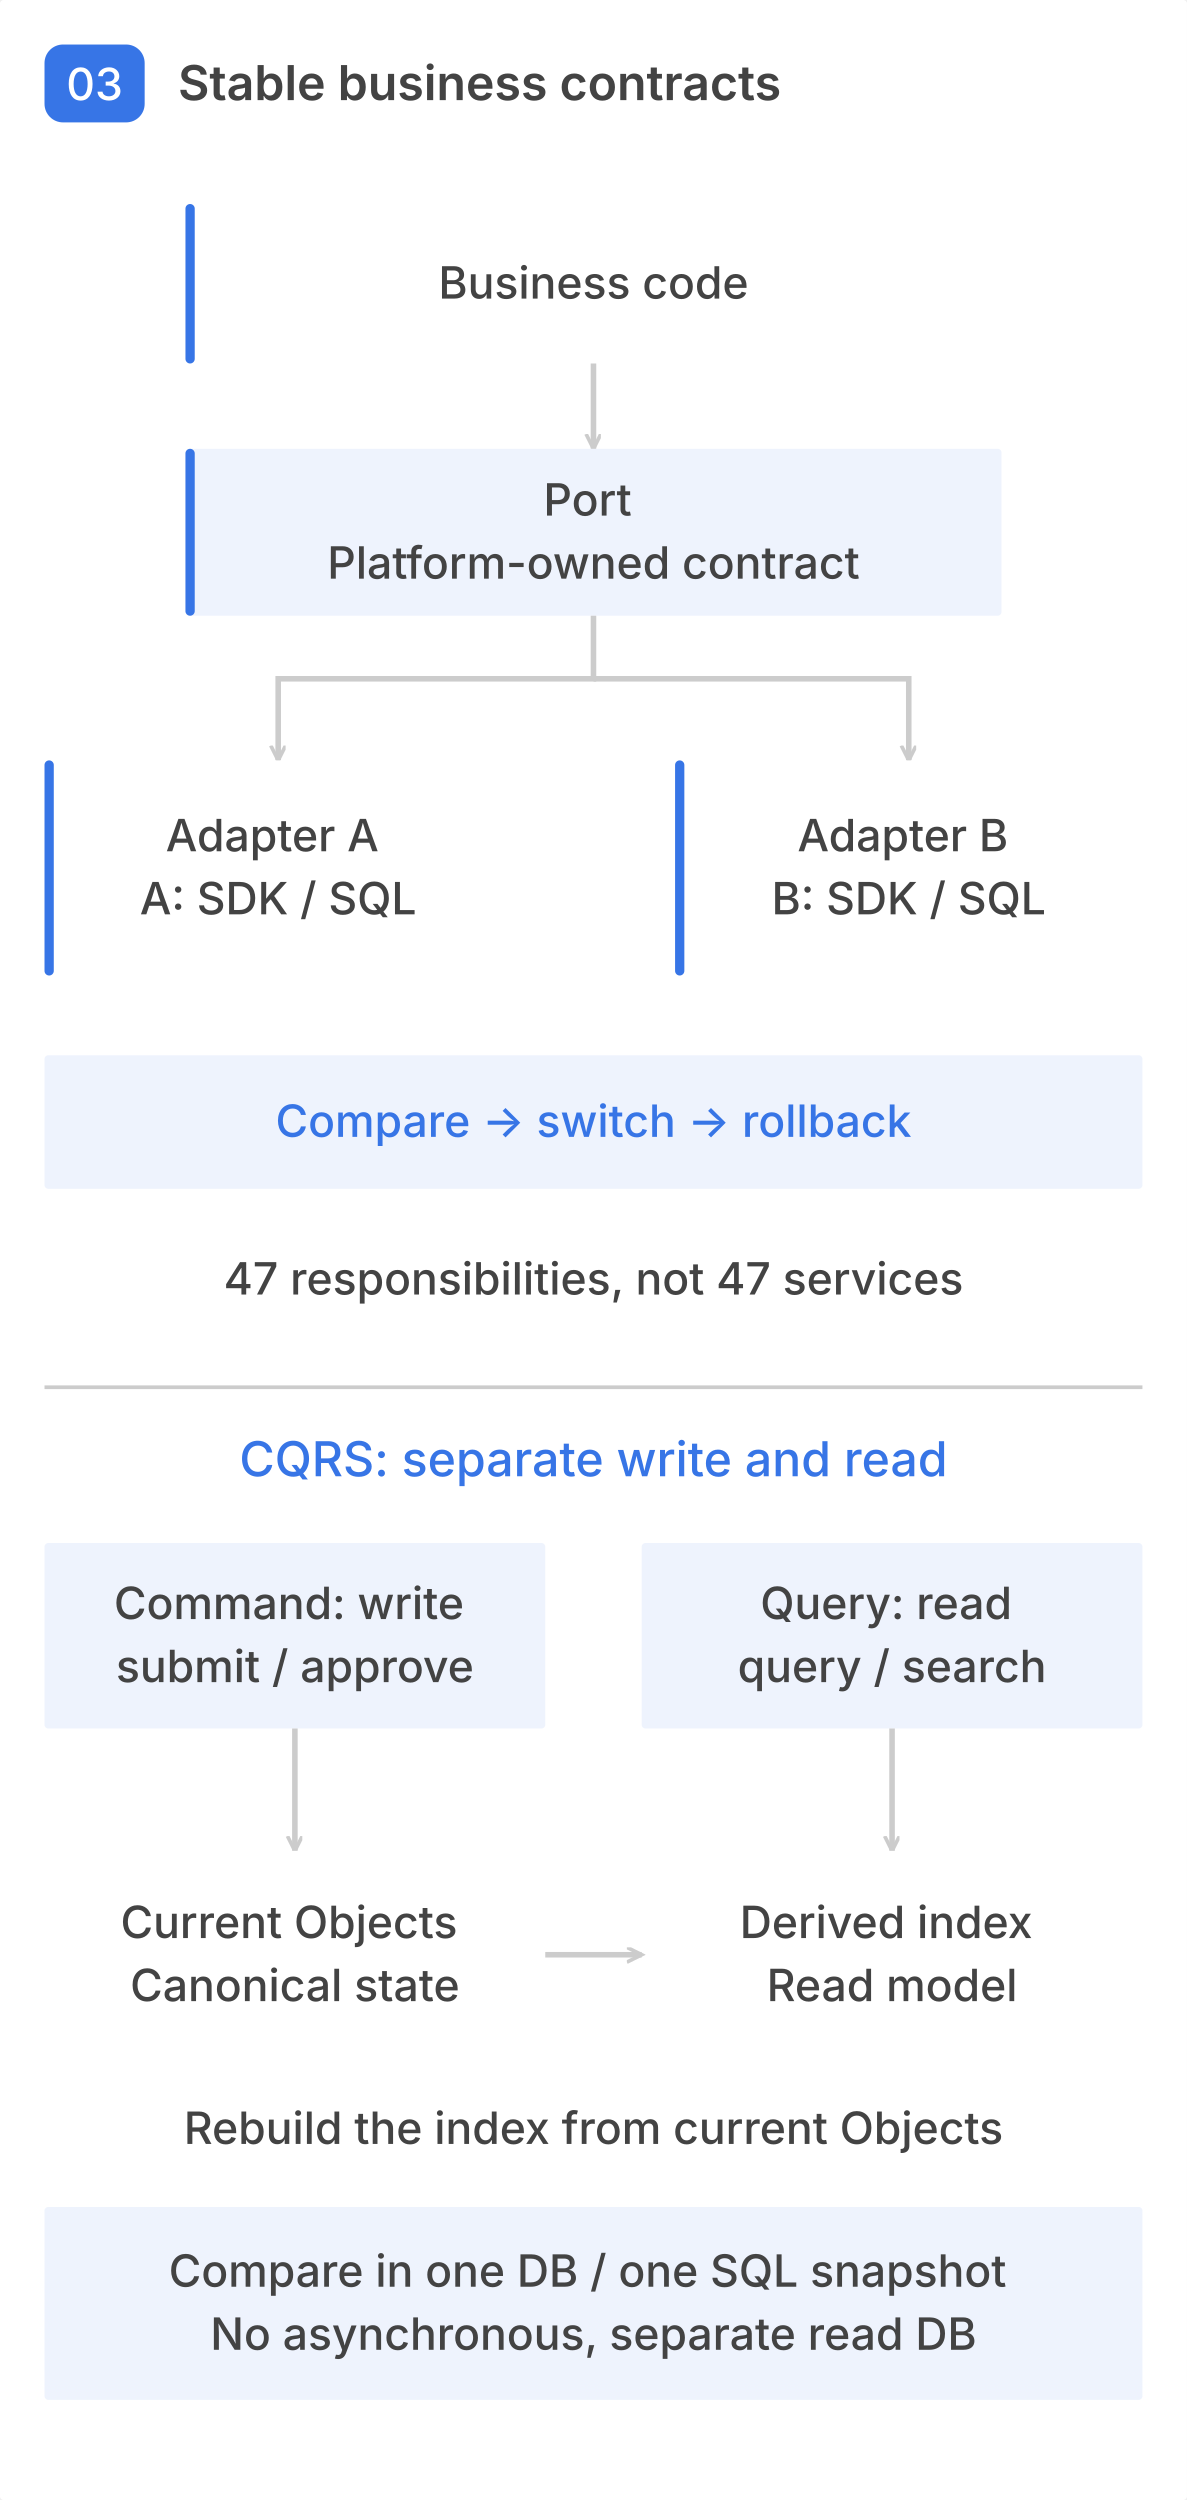
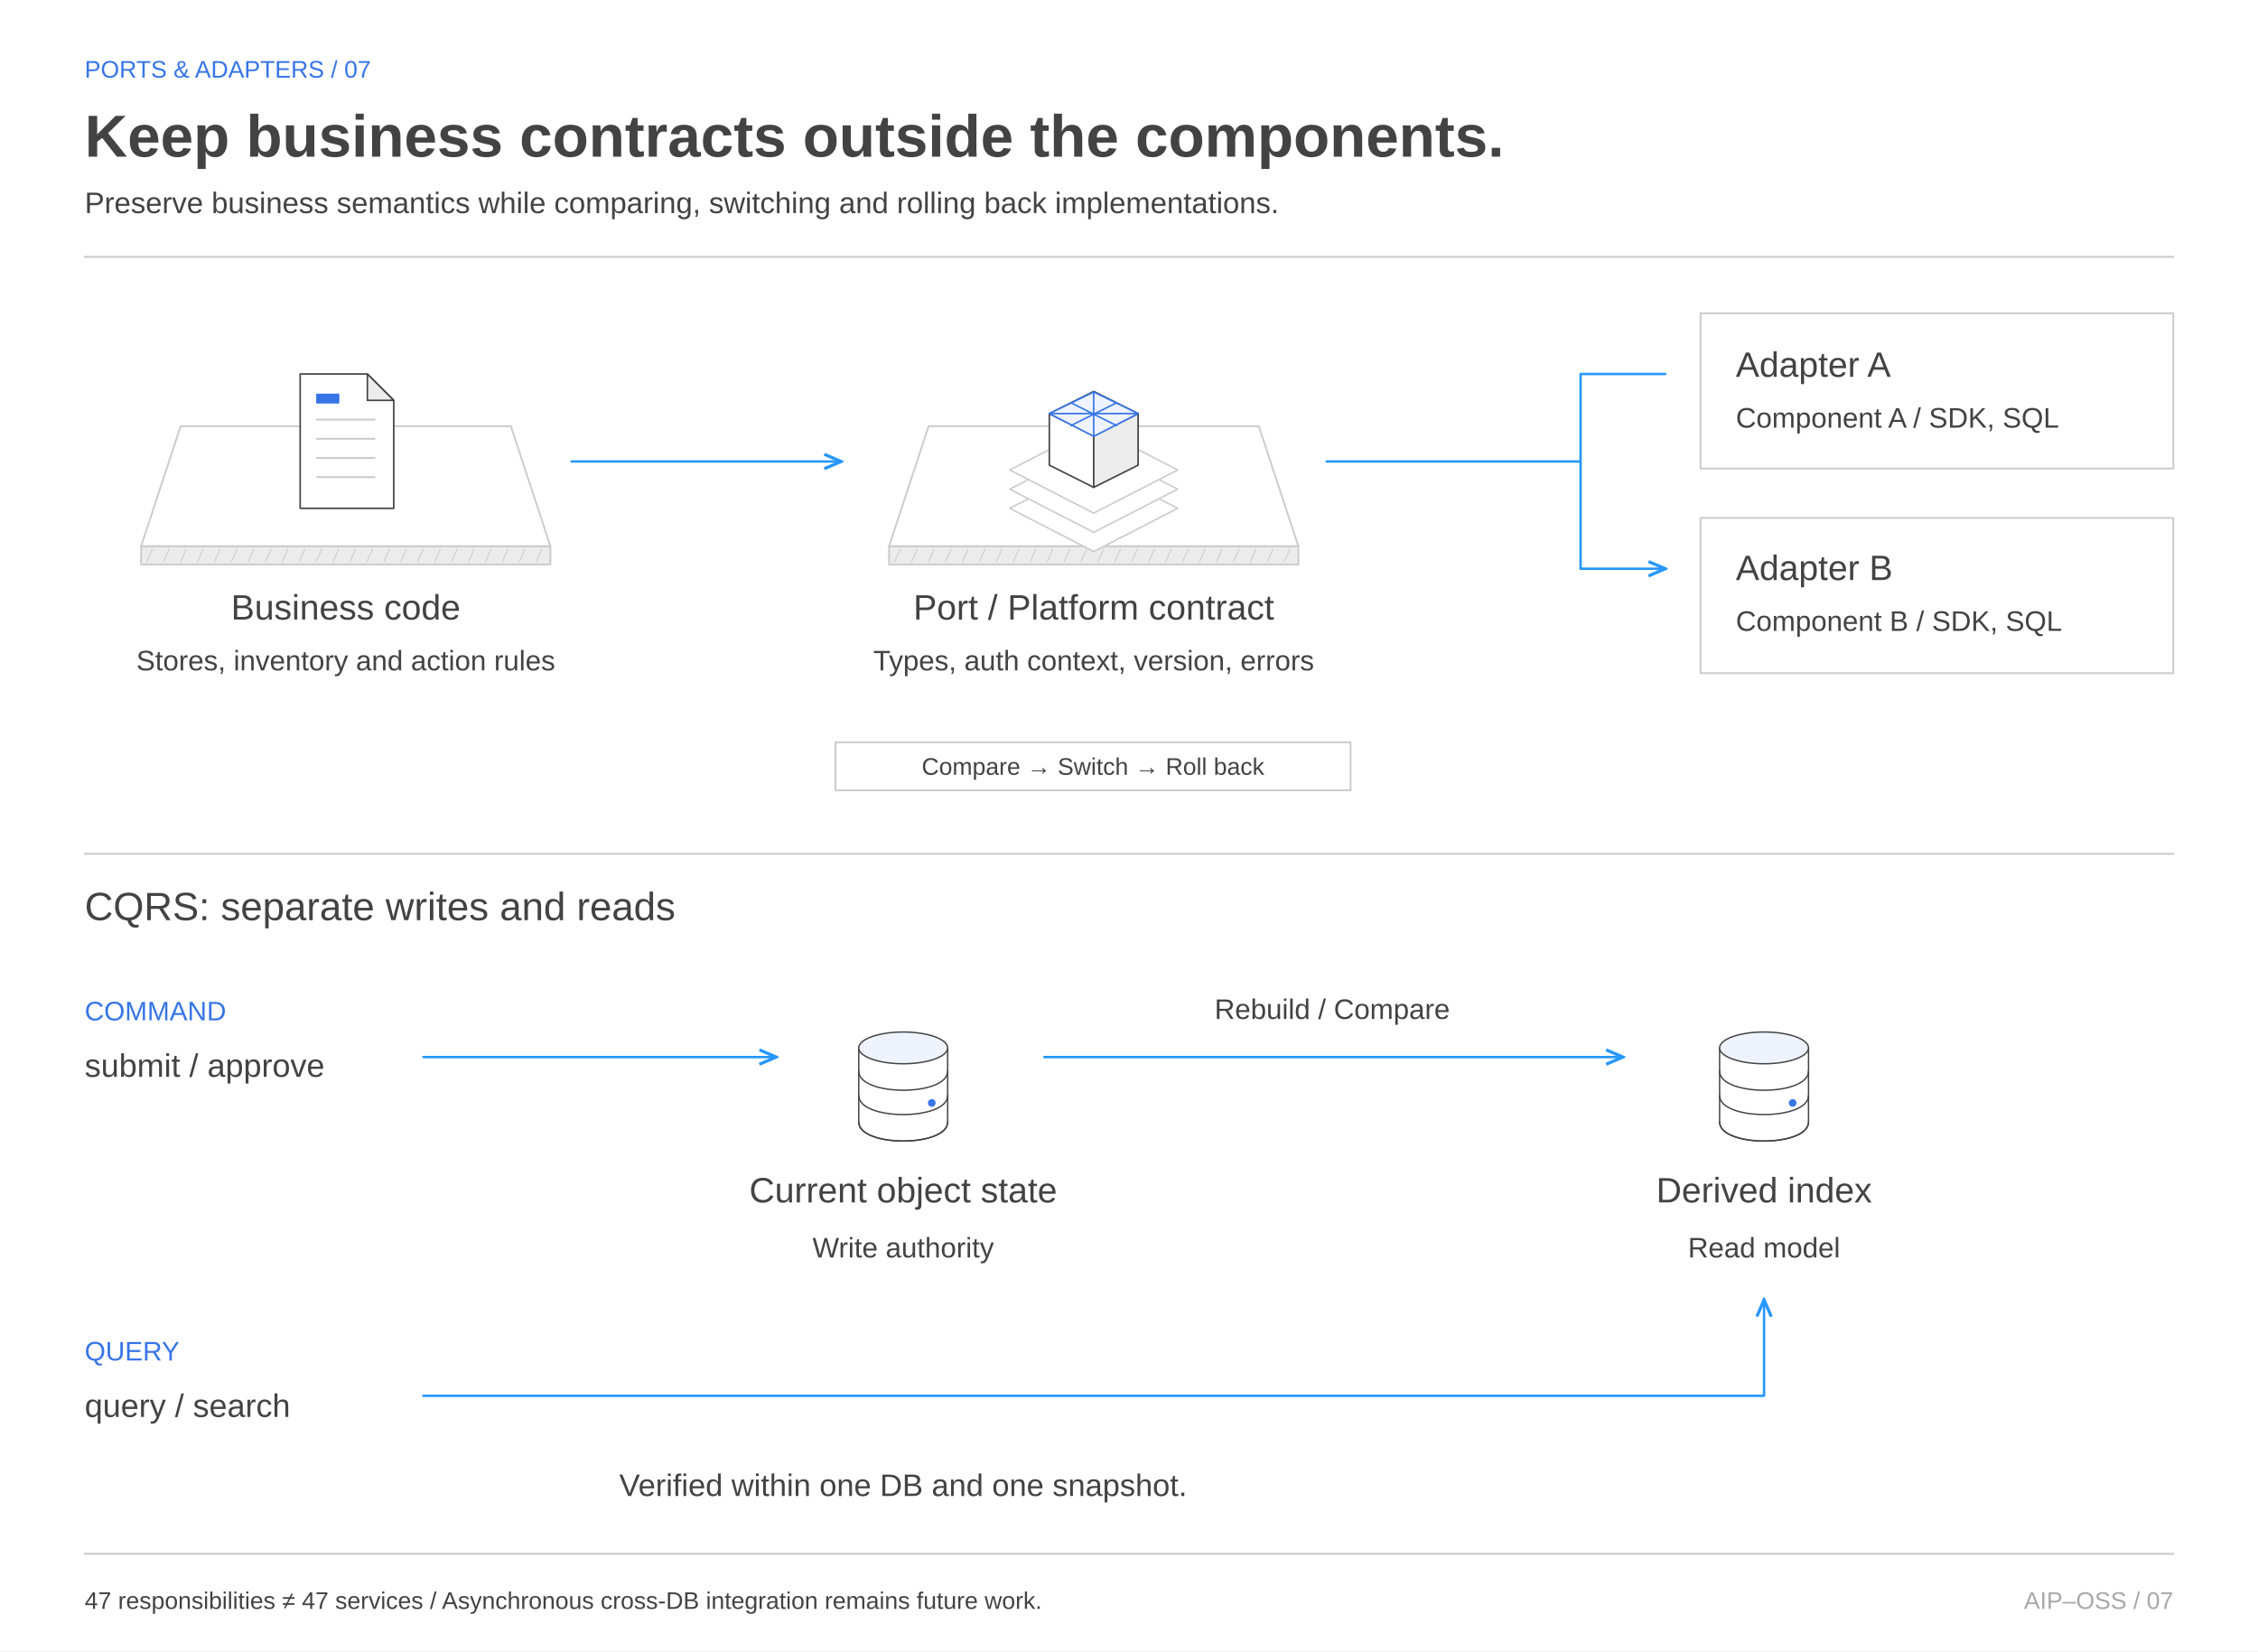
- <svg xmlns="http://www.w3.org/2000/svg" width="640" height="1348" viewBox="0 0 640 1348" role="img" aria-labelledby="title desc" xml:lang="en">
+ <svg xmlns="http://www.w3.org/2000/svg" width="1600" height="1170" viewBox="0 0 1600 1170" role="img" aria-labelledby="title desc" xml:lang="en">
  <defs>
-     <marker id="line-arrow" markerWidth="10" markerHeight="10" refX="8" refY="4" orient="auto" markerUnits="userSpaceOnUse">
-       <path d="M0,0 L8,4 L0,8" fill="none" stroke="#CCCCCC" stroke-width="2" />
-     </marker>
-     <marker id="blue-arrow" markerWidth="10" markerHeight="10" refX="8" refY="4" orient="auto" markerUnits="userSpaceOnUse">
-       <path d="M0,0 L8,4 L0,8" fill="none" stroke="#3775E6" stroke-width="2" />
-     </marker>
-     <marker id="green-arrow" markerWidth="10" markerHeight="10" refX="8" refY="4" orient="auto" markerUnits="userSpaceOnUse">
-       <path d="M0,0 L8,4 L0,8" fill="none" stroke="#3775E6" stroke-width="2" />
-     </marker>
-     <marker id="amber-arrow" markerWidth="10" markerHeight="10" refX="8" refY="4" orient="auto" markerUnits="userSpaceOnUse">
-       <path d="M0,0 L8,4 L0,8" fill="none" stroke="#434343" stroke-width="2" />
+     <marker id="arrow" markerWidth="9" markerHeight="9" refX="8" refY="4" orient="auto">
+       <path d="M1 1L8 4L1 7" fill="none" stroke="#2697FC" stroke-width="1.3" />
    </marker>
  </defs>
-   <g font-family="'Hiragino Sans','Noto Sans JP',-apple-system,BlinkMacSystemFont,'Segoe UI',sans-serif">
-     <rect width="640" height="1348" rx="2" fill="#FFFFFF" />
-     <rect x="24" y="24" width="54" height="42" rx="10" fill="#3775E6" />
-     <text x="51" y="54" text-anchor="middle" fill="#FFFFFF" font-size="24" font-weight="500">
-       <tspan x="51" dy="0">03</tspan>
-     </text>
-     <text x="96" y="54" text-anchor="start" fill="#434343" font-size="26" font-weight="600">
-       <tspan x="96" dy="0">Stable business contracts</tspan>
-     </text>
-     <rect x="100" y="110" width="440" height="86" rx="2" fill="#FFFFFF" />
-     <rect x="100" y="110" width="5" height="86" rx="2.5" fill="#3775E6" />
-     <text x="320" y="161" text-anchor="middle" fill="#434343" font-size="24" font-weight="500">
-       <tspan x="320" dy="0">Business code</tspan>
-     </text>
-     <path d="M320 196 V242" fill="none" stroke="#CCCCCC" stroke-width="3" marker-end="url(#line-arrow)" />
-     <rect x="100" y="242" width="440" height="90" rx="2" fill="#EEF3FD" />
-     <rect x="100" y="242" width="5" height="90" rx="2.5" fill="#3775E6" />
-     <text x="320" y="278" text-anchor="middle" fill="#434343" font-size="24" font-weight="500">
-       <tspan x="320" dy="0">Port</tspan>
-       <tspan x="320" dy="34">Platform-owned contract</tspan>
-     </text>
-     <path d="M320 332 V366 H150 V410" fill="none" stroke="#CCCCCC" stroke-width="3" marker-end="url(#line-arrow)" />
-     <path d="M320 366 H490 V410" fill="none" stroke="#CCCCCC" stroke-width="3" marker-end="url(#line-arrow)" />
-     <rect x="24" y="410" width="252" height="116" rx="2" fill="#FFFFFF" />
-     <rect x="24" y="410" width="5" height="116" rx="2.5" fill="#3775E6" />
-     <text x="150" y="459" text-anchor="middle" fill="#434343" font-size="24" font-weight="500">
-       <tspan x="150" dy="0">Adapter A</tspan>
-       <tspan x="150" dy="34">A: SDK / SQL</tspan>
-     </text>
-     <rect x="364" y="410" width="252" height="116" rx="2" fill="#FFFFFF" />
-     <rect x="364" y="410" width="5" height="116" rx="2.5" fill="#3775E6" />
-     <text x="490" y="459" text-anchor="middle" fill="#434343" font-size="24" font-weight="500">
-       <tspan x="490" dy="0">Adapter B</tspan>
-       <tspan x="490" dy="34">B: SDK / SQL</tspan>
-     </text>
-     <rect x="24" y="569" width="592" height="72" rx="2" fill="#EEF3FD" />
-     <text x="320" y="613" text-anchor="middle" fill="#3775E6" font-size="24" font-weight="500">
-       <tspan x="320" dy="0">Compare → switch → rollback</tspan>
-     </text>
-     <text x="320" y="698" text-anchor="middle" fill="#434343" font-size="24" font-weight="500">
-       <tspan x="320" dy="0">47 responsibilities, not 47 services</tspan>
-     </text>
-     <path d="M24 748 H616" stroke="#CCCCCC" stroke-width="2" />
-     <text x="320" y="796" text-anchor="middle" fill="#3775E6" font-size="26" font-weight="500">
-       <tspan x="320" dy="0">CQRS: separate write and read</tspan>
-     </text>
-     <rect x="24" y="832" width="270" height="100" rx="2" fill="#EEF3FD" />
-     <text x="159" y="873" text-anchor="middle" fill="#434343" font-size="24" font-weight="500">
-       <tspan x="159" dy="0">Command: write</tspan>
-       <tspan x="159" dy="34">submit / approve</tspan>
-     </text>
-     <rect x="346" y="832" width="270" height="100" rx="2" fill="#EEF3FD" />
-     <text x="481" y="873" text-anchor="middle" fill="#434343" font-size="24" font-weight="500">
-       <tspan x="481" dy="0">Query: read</tspan>
-       <tspan x="481" dy="34">query / search</tspan>
-     </text>
-     <path d="M159 932 V998" fill="none" stroke="#CCCCCC" stroke-width="3" marker-end="url(#line-arrow)" />
-     <path d="M481 932 V998" fill="none" stroke="#CCCCCC" stroke-width="3" marker-end="url(#line-arrow)" />
-     <rect x="24" y="998" width="270" height="112" rx="2" fill="#FFFFFF" />
-     <text x="159" y="1045" text-anchor="middle" fill="#434343" font-size="24" font-weight="500">
-       <tspan x="159" dy="0">Current Objects</tspan>
-       <tspan x="159" dy="34">Canonical state</tspan>
-     </text>
-     <rect x="346" y="998" width="270" height="112" rx="2" fill="#FFFFFF" />
-     <text x="481" y="1045" text-anchor="middle" fill="#434343" font-size="24" font-weight="500">
-       <tspan x="481" dy="0">Derived index</tspan>
-       <tspan x="481" dy="34">Read model</tspan>
-     </text>
-     <path d="M294 1054 H346" fill="none" stroke="#CCCCCC" stroke-width="3" marker-end="url(#line-arrow)" />
-     <text x="320" y="1156" text-anchor="middle" fill="#434343" font-size="24" font-weight="500">
-       <tspan x="320" dy="0">Rebuild the index from current Objects</tspan>
-     </text>
-     <rect x="24" y="1190" width="592" height="104" rx="2" fill="#EEF3FD" />
-     <text x="320" y="1233" text-anchor="middle" fill="#434343" font-size="24" font-weight="500">
-       <tspan x="320" dy="0">Compare in one DB / one SQL snapshot</tspan>
-       <tspan x="320" dy="34">No asynchronous, separate read DB</tspan>
-     </text>
+   <rect width="1600" height="1170" fill="#FFFFFF" />
+   <g font-family="Arial,'Hiragino Sans','Noto Sans JP',sans-serif" stroke-linecap="round" stroke-linejoin="round">
+     <text x="60" y="55" font-size="17" font-weight="500" fill="#3775E6" text-anchor="start">PORTS &amp; ADAPTERS / 07</text>
+     <text x="60" y="111" font-size="42" font-weight="600" fill="#434343" text-anchor="start">Keep business contracts outside the components.</text>
+     <text x="60" y="151" font-size="21" font-weight="400" fill="#434343" text-anchor="start">Preserve business semantics while comparing, switching and rolling back implementations.</text>
+     <path d="M60 182L1540 182" fill="none" stroke="#CCCCCC" stroke-width="1.4" />
+     <polygon points="100,387 390,387 390,400 100,400" fill="#ECECEC" stroke="#CCCCCC" stroke-width="1.3" stroke-linejoin="round" />
+     <polygon points="100,387 128,302 362,302 390,387" fill="#FFFFFF" stroke="#CCCCCC" stroke-width="1.3" stroke-linejoin="round" />
+     <path d="M108 389L104 398" fill="none" stroke="#CCCCCC" stroke-width="0.7" />
+     <path d="M120 389L116 398" fill="none" stroke="#CCCCCC" stroke-width="0.7" />
+     <path d="M132 389L128 398" fill="none" stroke="#CCCCCC" stroke-width="0.7" />
+     <path d="M144 389L140 398" fill="none" stroke="#CCCCCC" stroke-width="0.7" />
+     <path d="M156 389L152 398" fill="none" stroke="#CCCCCC" stroke-width="0.7" />
+     <path d="M168 389L164 398" fill="none" stroke="#CCCCCC" stroke-width="0.7" />
+     <path d="M180 389L176 398" fill="none" stroke="#CCCCCC" stroke-width="0.7" />
+     <path d="M192 389L188 398" fill="none" stroke="#CCCCCC" stroke-width="0.7" />
+     <path d="M204 389L200 398" fill="none" stroke="#CCCCCC" stroke-width="0.7" />
+     <path d="M216 389L212 398" fill="none" stroke="#CCCCCC" stroke-width="0.7" />
+     <path d="M228 389L224 398" fill="none" stroke="#CCCCCC" stroke-width="0.7" />
+     <path d="M240 389L236 398" fill="none" stroke="#CCCCCC" stroke-width="0.7" />
+     <path d="M252 389L248 398" fill="none" stroke="#CCCCCC" stroke-width="0.7" />
+     <path d="M264 389L260 398" fill="none" stroke="#CCCCCC" stroke-width="0.7" />
+     <path d="M276 389L272 398" fill="none" stroke="#CCCCCC" stroke-width="0.7" />
+     <path d="M288 389L284 398" fill="none" stroke="#CCCCCC" stroke-width="0.7" />
+     <path d="M300 389L296 398" fill="none" stroke="#CCCCCC" stroke-width="0.7" />
+     <path d="M312 389L308 398" fill="none" stroke="#CCCCCC" stroke-width="0.7" />
+     <path d="M324 389L320 398" fill="none" stroke="#CCCCCC" stroke-width="0.7" />
+     <path d="M336 389L332 398" fill="none" stroke="#CCCCCC" stroke-width="0.7" />
+     <path d="M348 389L344 398" fill="none" stroke="#CCCCCC" stroke-width="0.7" />
+     <path d="M360 389L356 398" fill="none" stroke="#CCCCCC" stroke-width="0.7" />
+     <path d="M372 389L368 398" fill="none" stroke="#CCCCCC" stroke-width="0.7" />
+     <path d="M384 389L380 398" fill="none" stroke="#CCCCCC" stroke-width="0.7" />
+     <g transform="translate(245 350) scale(0.85)">
+       <polygon points="-38,-100 18,-100 40,-78 40,12 -38,12" fill="#FFFFFF" stroke="#434343" stroke-width="1.3" stroke-linejoin="round" />
+       <polygon points="18,-100 18,-78 40,-78" fill="#ECECEC" stroke="#434343" stroke-width="1.3" stroke-linejoin="round" />
+       <path d="M-24 -62L24 -62" fill="none" stroke="#CCCCCC" stroke-width="1.6" />
+       <path d="M-24 -46L24 -46" fill="none" stroke="#CCCCCC" stroke-width="1.6" />
+       <path d="M-24 -30L24 -30" fill="none" stroke="#CCCCCC" stroke-width="1.6" />
+       <path d="M-24 -14L24 -14" fill="none" stroke="#CCCCCC" stroke-width="1.6" />
+       <rect x="-24" y="-83" width="18" height="7" fill="#3775E6" stroke="#3775E6" stroke-width="1.3" />
+     </g>
+     <text x="245" y="439" font-size="25" font-weight="500" fill="#434343" text-anchor="middle">Business code</text>
+     <text x="245" y="475" font-size="20" font-weight="400" fill="#434343" text-anchor="middle">Stores, inventory and action rules</text>
+     <polygon points="630,387 920,387 920,400 630,400" fill="#ECECEC" stroke="#CCCCCC" stroke-width="1.3" stroke-linejoin="round" />
+     <polygon points="630,387 658,302 892,302 920,387" fill="#FFFFFF" stroke="#CCCCCC" stroke-width="1.3" stroke-linejoin="round" />
+     <path d="M638 389L634 398" fill="none" stroke="#CCCCCC" stroke-width="0.7" />
+     <path d="M650 389L646 398" fill="none" stroke="#CCCCCC" stroke-width="0.7" />
+     <path d="M662 389L658 398" fill="none" stroke="#CCCCCC" stroke-width="0.7" />
+     <path d="M674 389L670 398" fill="none" stroke="#CCCCCC" stroke-width="0.7" />
+     <path d="M686 389L682 398" fill="none" stroke="#CCCCCC" stroke-width="0.7" />
+     <path d="M698 389L694 398" fill="none" stroke="#CCCCCC" stroke-width="0.7" />
+     <path d="M710 389L706 398" fill="none" stroke="#CCCCCC" stroke-width="0.7" />
+     <path d="M722 389L718 398" fill="none" stroke="#CCCCCC" stroke-width="0.7" />
+     <path d="M734 389L730 398" fill="none" stroke="#CCCCCC" stroke-width="0.7" />
+     <path d="M746 389L742 398" fill="none" stroke="#CCCCCC" stroke-width="0.7" />
+     <path d="M758 389L754 398" fill="none" stroke="#CCCCCC" stroke-width="0.7" />
+     <path d="M770 389L766 398" fill="none" stroke="#CCCCCC" stroke-width="0.7" />
+     <path d="M782 389L778 398" fill="none" stroke="#CCCCCC" stroke-width="0.7" />
+     <path d="M794 389L790 398" fill="none" stroke="#CCCCCC" stroke-width="0.7" />
+     <path d="M806 389L802 398" fill="none" stroke="#CCCCCC" stroke-width="0.7" />
+     <path d="M818 389L814 398" fill="none" stroke="#CCCCCC" stroke-width="0.7" />
+     <path d="M830 389L826 398" fill="none" stroke="#CCCCCC" stroke-width="0.7" />
+     <path d="M842 389L838 398" fill="none" stroke="#CCCCCC" stroke-width="0.7" />
+     <path d="M854 389L850 398" fill="none" stroke="#CCCCCC" stroke-width="0.7" />
+     <path d="M866 389L862 398" fill="none" stroke="#CCCCCC" stroke-width="0.7" />
+     <path d="M878 389L874 398" fill="none" stroke="#CCCCCC" stroke-width="0.7" />
+     <path d="M890 389L886 398" fill="none" stroke="#CCCCCC" stroke-width="0.7" />
+     <path d="M902 389L898 398" fill="none" stroke="#CCCCCC" stroke-width="0.7" />
+     <path d="M914 389L910 398" fill="none" stroke="#CCCCCC" stroke-width="0.7" />
+     <g transform="translate(775 350) scale(0.85)">
+       <polygon points="0,-24 70,12 0,48 -70,12" fill="#FFFFFF" stroke="#CCCCCC" stroke-width="1.3" stroke-linejoin="round" />
+       <polygon points="0,-40 70,-4 0,32 -70,-4" fill="#FFFFFF" stroke="#CCCCCC" stroke-width="1.3" stroke-linejoin="round" />
+       <polygon points="0,-56 70,-20 0,16 -70,-20" fill="#FFFFFF" stroke="#CCCCCC" stroke-width="1.3" stroke-linejoin="round" />
+       <polygon points="-37,-67 0,-48.5 0,-5.5 -37,-24" fill="#FFFFFF" stroke="#434343" stroke-width="1.3" stroke-linejoin="round" />
+       <polygon points="0,-48.5 37,-67 37,-24 0,-5.5" fill="#ECECEC" stroke="#434343" stroke-width="1.3" stroke-linejoin="round" />
+       <polygon points="0,-85.5 37,-67 0,-48.5 -37,-67" fill="#EEF3FD" stroke="#434343" stroke-width="1.3" stroke-linejoin="round" />
+       <polygon points="0,-85 37,-67 0,-48 -37,-67" fill="#EEF3FD" stroke="#3775E6" stroke-width="1.3" stroke-linejoin="round" />
+       <path d="M0 -85V-48M-37 -67H37M-19 -76L19 -57M19 -76L-19 -57" fill="none" stroke="#3775E6" stroke-width="1.3" />
+     </g>
+     <text x="775" y="439" font-size="25" font-weight="500" fill="#434343" text-anchor="middle">Port / Platform contract</text>
+     <text x="775" y="475" font-size="20" font-weight="400" fill="#434343" text-anchor="middle">Types, auth context, version, errors</text>
+     <path d="M405 327H596" fill="none" stroke="#2697FC" stroke-width="1.7" marker-end="url(#arrow)" />
+     <path d="M940 327H1120V265H1180M1120 327V403H1180" fill="none" stroke="#2697FC" stroke-width="1.7" marker-end="url(#arrow)" />
+     <rect x="1205" y="222" width="335" height="110" fill="#FFFFFF" stroke="#CCCCCC" stroke-width="1.3" />
+     <text x="1230" y="267" font-size="25" font-weight="500" fill="#434343" text-anchor="start">Adapter A</text>
+     <text x="1230" y="303" font-size="20" font-weight="400" fill="#434343" text-anchor="start">Component A / SDK, SQL</text>
+     <rect x="1205" y="367" width="335" height="110" fill="#FFFFFF" stroke="#CCCCCC" stroke-width="1.3" />
+     <text x="1230" y="411" font-size="25" font-weight="500" fill="#434343" text-anchor="start">Adapter B</text>
+     <text x="1230" y="447" font-size="20" font-weight="400" fill="#434343" text-anchor="start">Component B / SDK, SQL</text>
+     <rect x="592" y="526" width="365" height="34" fill="#FFFFFF" stroke="#CCCCCC" stroke-width="1.3" />
+     <text x="774.5" y="549" font-size="17" font-weight="500" fill="#434343" text-anchor="middle">Compare → Switch → Roll back</text>
+     <path d="M60 605L1540 605" fill="none" stroke="#CCCCCC" stroke-width="1.4" />
+     <text x="60" y="652" font-size="28" font-weight="500" fill="#434343" text-anchor="start">CQRS: separate writes and reads</text>
+     <text x="60" y="723" font-size="19" font-weight="500" fill="#3775E6" text-anchor="start">COMMAND</text>
+     <text x="60" y="763" font-size="23" font-weight="400" fill="#434343" text-anchor="start">submit / approve</text>
+     <g transform="translate(640 795) scale(0.75)">
+       <path d="M-42 -70V0C-42 24 42 24 42 0V-70" fill="#FFFFFF" stroke="#434343" stroke-width="1.3" />
+       <ellipse cx="0" cy="-70" rx="42" ry="15" fill="#EEF3FD" stroke="#434343" stroke-width="1.3" />
+       <path d="M-42 -48C-42 -24 42 -24 42 -48" fill="none" stroke="#434343" stroke-width="1.3" />
+       <path d="M-42 -25C-42 -1 42 -1 42 -25" fill="none" stroke="#434343" stroke-width="1.3" />
+       <path d="M-42 0C-42 24 42 24 42 0" fill="none" stroke="#434343" stroke-width="1.3" />
+       <circle cx="27" cy="-18" r="3" fill="#3775E6" stroke="#3775E6" stroke-width="1.3" />
+     </g>
+     <text x="640" y="852" font-size="25" font-weight="500" fill="#434343" text-anchor="middle">Current object state</text>
+     <text x="640" y="891" font-size="20" font-weight="400" fill="#434343" text-anchor="middle">Write authority</text>
+     <g transform="translate(1250 795) scale(0.75)">
+       <path d="M-42 -70V0C-42 24 42 24 42 0V-70" fill="#FFFFFF" stroke="#434343" stroke-width="1.3" />
+       <ellipse cx="0" cy="-70" rx="42" ry="15" fill="#EEF3FD" stroke="#434343" stroke-width="1.3" />
+       <path d="M-42 -48C-42 -24 42 -24 42 -48" fill="none" stroke="#434343" stroke-width="1.3" />
+       <path d="M-42 -25C-42 -1 42 -1 42 -25" fill="none" stroke="#434343" stroke-width="1.3" />
+       <path d="M-42 0C-42 24 42 24 42 0" fill="none" stroke="#434343" stroke-width="1.3" />
+       <circle cx="27" cy="-18" r="3" fill="#3775E6" stroke="#3775E6" stroke-width="1.3" />
+     </g>
+     <text x="1250" y="852" font-size="25" font-weight="500" fill="#434343" text-anchor="middle">Derived index</text>
+     <text x="1250" y="891" font-size="20" font-weight="400" fill="#434343" text-anchor="middle">Read model</text>
+     <path d="M300 749H550" fill="none" stroke="#2697FC" stroke-width="1.7" marker-end="url(#arrow)" />
+     <path d="M740 749H1150" fill="none" stroke="#2697FC" stroke-width="1.7" marker-end="url(#arrow)" />
+     <text x="944" y="722" font-size="20" font-weight="400" fill="#434343" text-anchor="middle">Rebuild / Compare</text>
+     <text x="60" y="964" font-size="19" font-weight="500" fill="#3775E6" text-anchor="start">QUERY</text>
+     <text x="60" y="1004" font-size="23" font-weight="400" fill="#434343" text-anchor="start">query / search</text>
+     <path d="M300 989H1250V921" fill="none" stroke="#2697FC" stroke-width="1.7" marker-end="url(#arrow)" />
+     <text x="640" y="1060" font-size="22" font-weight="500" fill="#434343" text-anchor="middle">Verified within one DB and one snapshot.</text>
+     <path d="M60 1101L1540 1101" fill="none" stroke="#CCCCCC" stroke-width="1.4" />
+     <text x="60" y="1140" font-size="17" font-weight="400" fill="#434343" text-anchor="start">47 responsibilities ≠ 47 services / Asynchronous cross-DB integration remains future work.</text>
+     <text x="1540" y="1140" font-size="17" font-weight="500" fill="#A8A8A8" text-anchor="end">AIP–OSS / 07</text>
  </g>
</svg>
